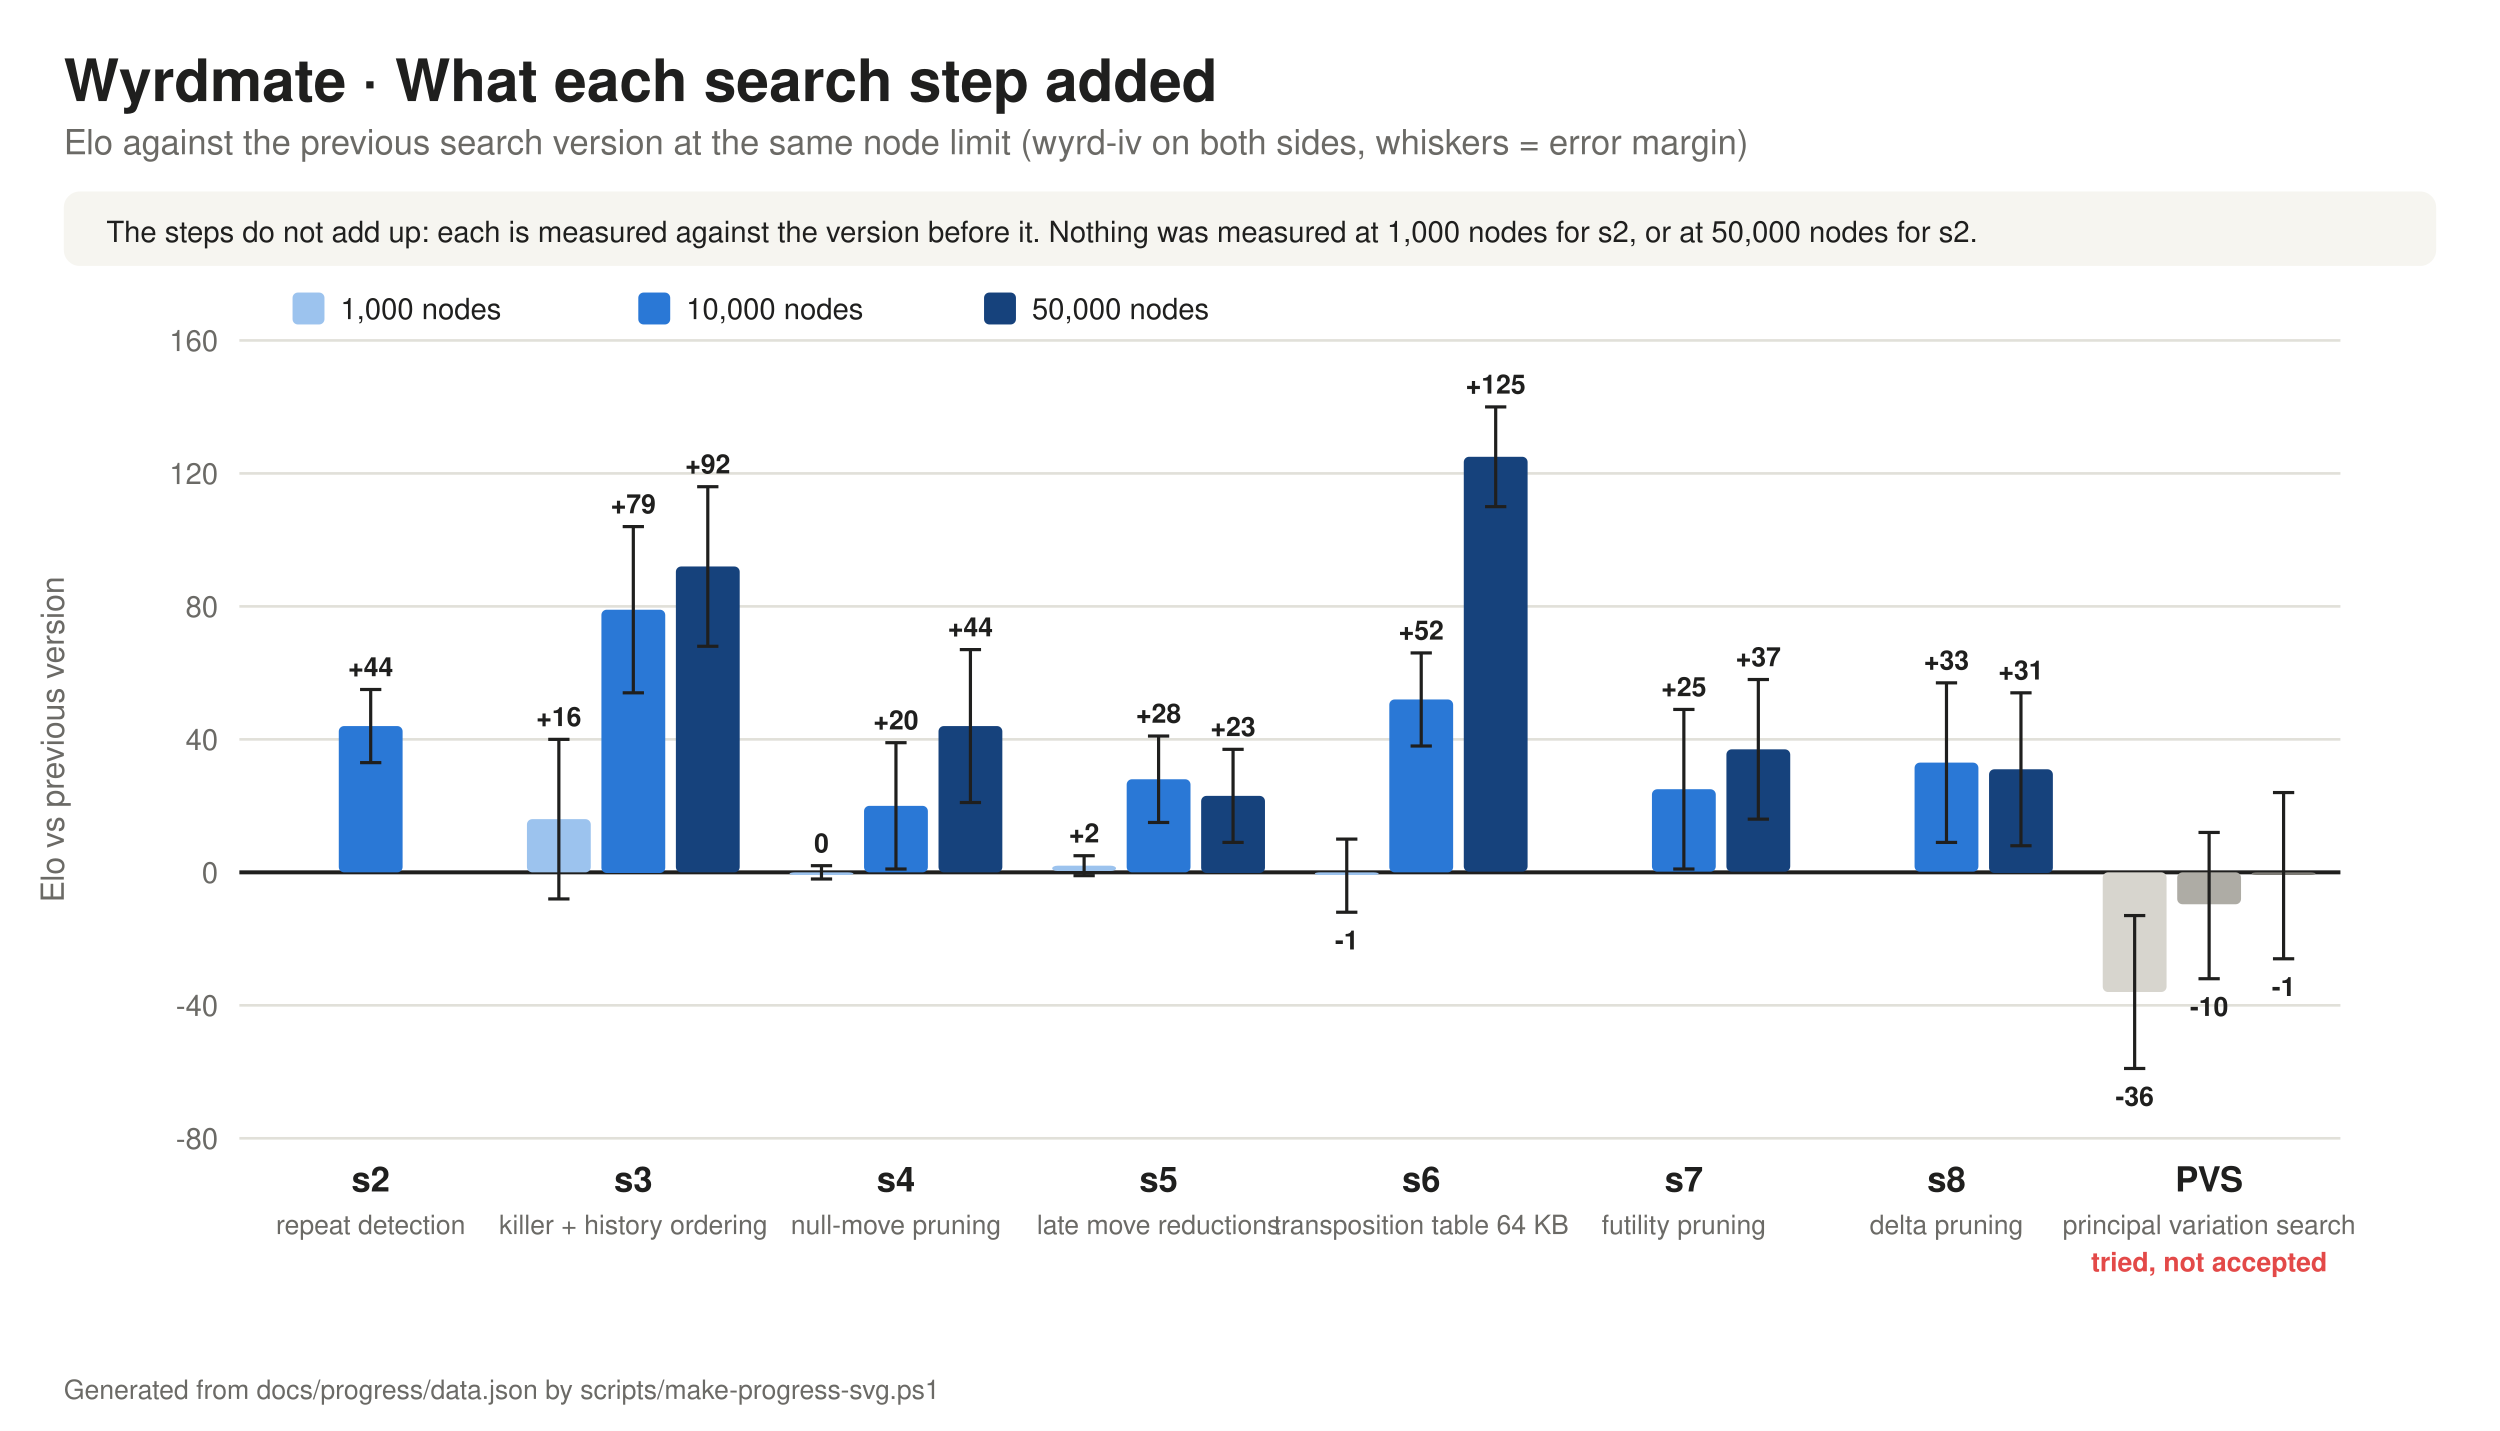
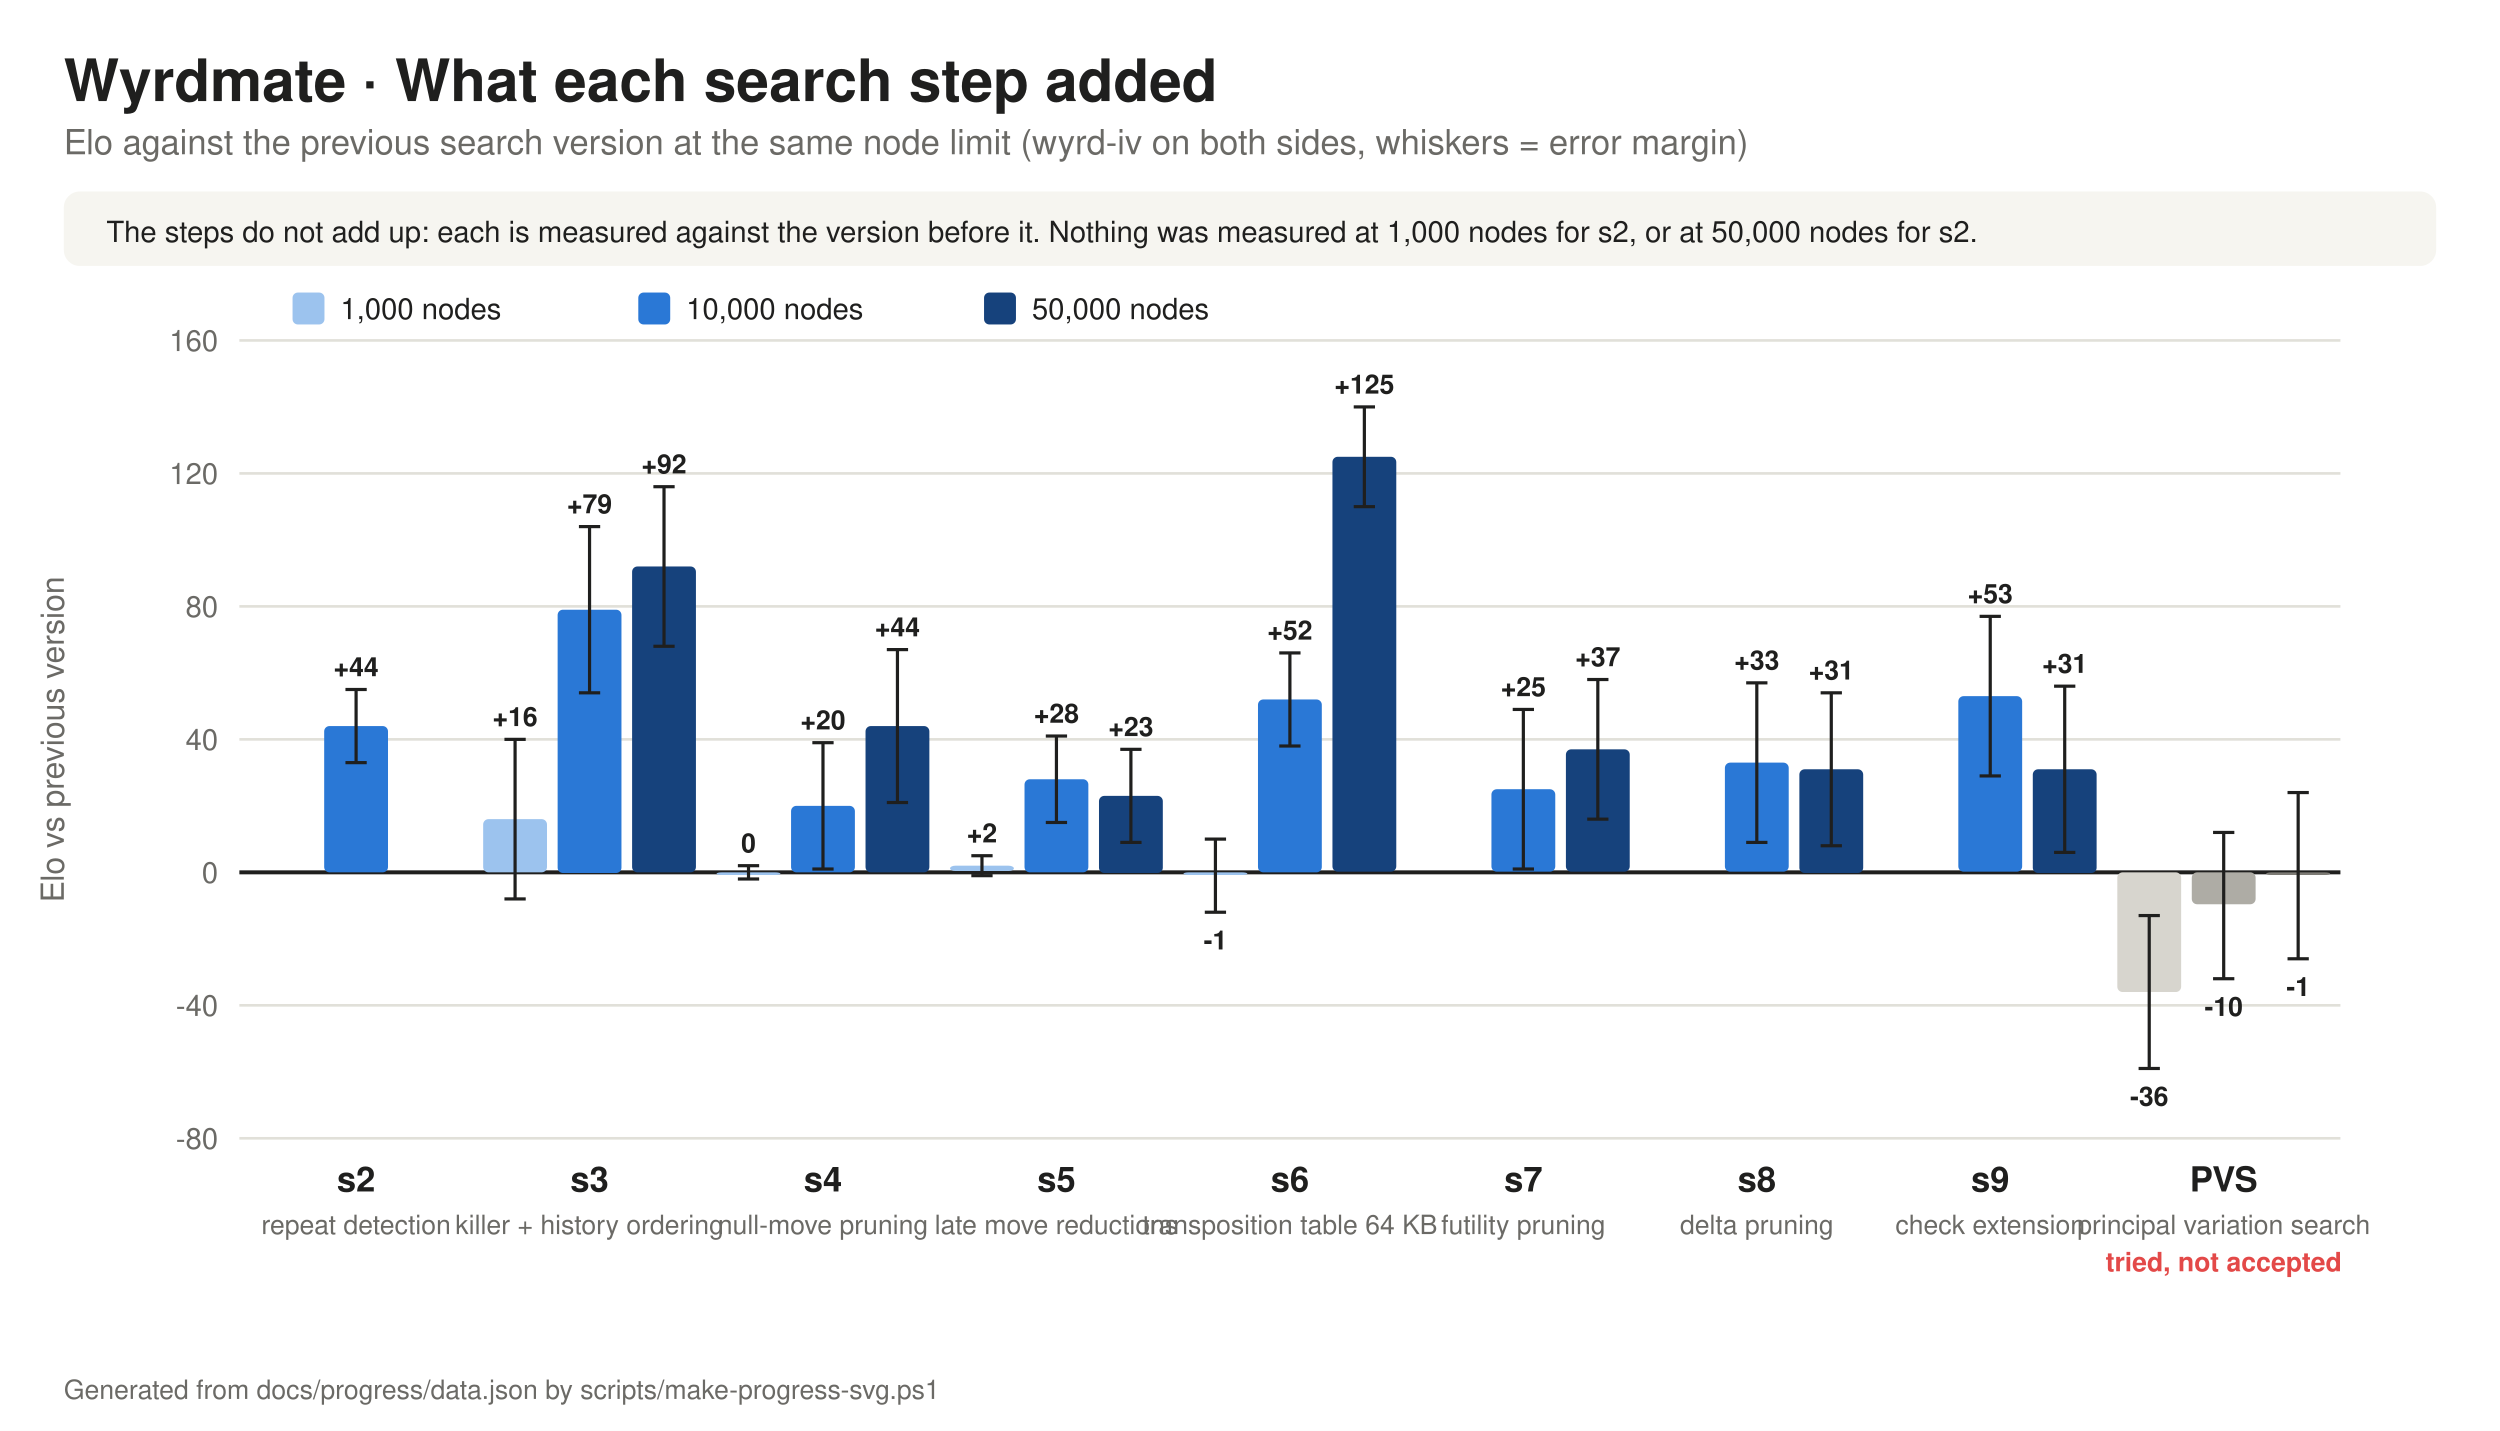
<svg xmlns="http://www.w3.org/2000/svg" width="940" height="538" viewBox="0 0 940 538" font-family="Segoe UI,Helvetica,Arial,sans-serif" role="img" aria-label="Wyrdmate · What each search step added">
  <rect width="940" height="538" fill="#ffffff" />
  <text x="24" y="38" font-size="22" font-weight="700" fill="#1f1f1e" text-anchor="start">Wyrdmate · What each search step added</text>
  <text x="24" y="58" font-size="13" font-weight="400" fill="#6b6a66" text-anchor="start">Elo against the previous search version at the same node limit (wyrd-iv on both sides, whiskers = error margin)</text>
  <rect x="24" y="72" width="892" height="28" rx="6" fill="#f6f5f0" />
  <text x="40" y="91" font-size="11" font-weight="400" fill="#1f1f1e" text-anchor="start">The steps do not add up: each is measured against the version before it. Nothing was measured at 1,000 nodes for s2, or at 50,000 nodes for s2.</text>
  <line x1="90" y1="428" x2="880" y2="428" stroke="#e1e0d9" stroke-width="1" />
  <text x="82" y="432" font-size="11" font-weight="400" fill="#6b6a66" text-anchor="end">-80</text>
  <line x1="90" y1="378" x2="880" y2="378" stroke="#e1e0d9" stroke-width="1" />
  <text x="82" y="382" font-size="11" font-weight="400" fill="#6b6a66" text-anchor="end">-40</text>
  <line x1="90" y1="328" x2="880" y2="328" stroke="#1f1f1e" stroke-width="1.5" />
  <text x="82" y="332" font-size="11" font-weight="400" fill="#6b6a66" text-anchor="end">0</text>
  <line x1="90" y1="278" x2="880" y2="278" stroke="#e1e0d9" stroke-width="1" />
  <text x="82" y="282" font-size="11" font-weight="400" fill="#6b6a66" text-anchor="end">40</text>
  <line x1="90" y1="228" x2="880" y2="228" stroke="#e1e0d9" stroke-width="1" />
  <text x="82" y="232" font-size="11" font-weight="400" fill="#6b6a66" text-anchor="end">80</text>
  <line x1="90" y1="178" x2="880" y2="178" stroke="#e1e0d9" stroke-width="1" />
  <text x="82" y="182" font-size="11" font-weight="400" fill="#6b6a66" text-anchor="end">120</text>
  <line x1="90" y1="128" x2="880" y2="128" stroke="#e1e0d9" stroke-width="1" />
  <text x="82" y="132" font-size="11" font-weight="400" fill="#6b6a66" text-anchor="end">160</text>
  <text transform="translate(24 278) rotate(-90)" font-size="12" fill="#6b6a66" text-anchor="middle">Elo vs previous version</text>
-   <rect x="127.38" y="273" width="24" height="55" rx="2" fill="#2a78d6" />
-   <path d="M139.38 286.75V259.25M135.38 286.75H143.38M135.38 259.25H143.38" stroke="#1f1f1e" stroke-width="1.2" fill="none" />
-   <text x="139.38" y="254.25" font-size="10" font-weight="700" fill="#1f1f1e" text-anchor="middle">+44</text>
-   <text x="139.38" y="448" font-size="13" font-weight="700" fill="#1f1f1e" text-anchor="middle">s2</text>
-   <text x="139.38" y="464" font-size="10" font-weight="400" fill="#6b6a66" text-anchor="middle">repeat detection</text>
-   <rect x="198.13" y="308" width="24" height="20" rx="2" fill="#9cc3ee" />
-   <path d="M210.13 338V278M206.13 338H214.13M206.13 278H214.13" stroke="#1f1f1e" stroke-width="1.2" fill="none" />
-   <text x="210.13" y="273" font-size="10" font-weight="700" fill="#1f1f1e" text-anchor="middle">+16</text>
-   <rect x="226.13" y="229.25" width="24" height="99" rx="2" fill="#2a78d6" />
-   <path d="M238.13 260.5V198M234.13 260.5H242.13M234.13 198H242.13" stroke="#1f1f1e" stroke-width="1.2" fill="none" />
-   <text x="238.13" y="193" font-size="10" font-weight="700" fill="#1f1f1e" text-anchor="middle">+79</text>
-   <rect x="254.13" y="213" width="24" height="115" rx="2" fill="#16427c" />
-   <path d="M266.13 243V183M262.13 243H270.13M262.13 183H270.13" stroke="#1f1f1e" stroke-width="1.2" fill="none" />
-   <text x="266.13" y="178" font-size="10" font-weight="700" fill="#1f1f1e" text-anchor="middle">+92</text>
-   <text x="238.13" y="448" font-size="13" font-weight="700" fill="#1f1f1e" text-anchor="middle">s3</text>
-   <text x="238.13" y="464" font-size="10" font-weight="400" fill="#6b6a66" text-anchor="middle">killer + history ordering</text>
-   <rect x="296.88" y="328" width="24" height="1" rx="2" fill="#9cc3ee" />
-   <path d="M308.88 330.5V325.5M304.88 330.5H312.88M304.88 325.5H312.88" stroke="#1f1f1e" stroke-width="1.2" fill="none" />
-   <text x="308.88" y="320.5" font-size="10" font-weight="700" fill="#1f1f1e" text-anchor="middle">0</text>
-   <rect x="324.88" y="303" width="24" height="25" rx="2" fill="#2a78d6" />
-   <path d="M336.88 326.75V279.25M332.88 326.75H340.88M332.88 279.25H340.88" stroke="#1f1f1e" stroke-width="1.2" fill="none" />
-   <text x="336.88" y="274.25" font-size="10" font-weight="700" fill="#1f1f1e" text-anchor="middle">+20</text>
-   <rect x="352.88" y="273" width="24" height="55" rx="2" fill="#16427c" />
-   <path d="M364.88 301.75V244.25M360.88 301.75H368.88M360.88 244.25H368.88" stroke="#1f1f1e" stroke-width="1.2" fill="none" />
-   <text x="364.88" y="239.25" font-size="10" font-weight="700" fill="#1f1f1e" text-anchor="middle">+44</text>
-   <text x="336.88" y="448" font-size="13" font-weight="700" fill="#1f1f1e" text-anchor="middle">s4</text>
-   <text x="336.88" y="464" font-size="10" font-weight="400" fill="#6b6a66" text-anchor="middle">null-move pruning</text>
-   <rect x="395.63" y="325.5" width="24" height="2" rx="2" fill="#9cc3ee" />
-   <path d="M407.63 329.25V321.75M403.63 329.25H411.63M403.63 321.75H411.63" stroke="#1f1f1e" stroke-width="1.2" fill="none" />
-   <text x="407.63" y="316.75" font-size="10" font-weight="700" fill="#1f1f1e" text-anchor="middle">+2</text>
-   <rect x="423.63" y="293" width="24" height="35" rx="2" fill="#2a78d6" />
-   <path d="M435.63 309.25V276.75M431.63 309.25H439.63M431.63 276.75H439.63" stroke="#1f1f1e" stroke-width="1.2" fill="none" />
-   <text x="435.63" y="271.75" font-size="10" font-weight="700" fill="#1f1f1e" text-anchor="middle">+28</text>
-   <rect x="451.63" y="299.25" width="24" height="29" rx="2" fill="#16427c" />
-   <path d="M463.63 316.75V281.75M459.63 316.75H467.63M459.63 281.75H467.63" stroke="#1f1f1e" stroke-width="1.2" fill="none" />
-   <text x="463.63" y="276.75" font-size="10" font-weight="700" fill="#1f1f1e" text-anchor="middle">+23</text>
-   <text x="435.63" y="448" font-size="13" font-weight="700" fill="#1f1f1e" text-anchor="middle">s5</text>
-   <text x="435.63" y="464" font-size="10" font-weight="400" fill="#6b6a66" text-anchor="middle">late move reductions</text>
-   <rect x="494.38" y="328" width="24" height="1" rx="2" fill="#9cc3ee" />
-   <path d="M506.38 343V315.5M502.38 343H510.38M502.38 315.5H510.38" stroke="#1f1f1e" stroke-width="1.2" fill="none" />
-   <text x="506.38" y="357" font-size="10" font-weight="700" fill="#1f1f1e" text-anchor="middle">-1</text>
-   <rect x="522.38" y="263" width="24" height="65" rx="2" fill="#2a78d6" />
-   <path d="M534.38 280.5V245.5M530.38 280.5H538.38M530.38 245.5H538.38" stroke="#1f1f1e" stroke-width="1.2" fill="none" />
-   <text x="534.38" y="240.5" font-size="10" font-weight="700" fill="#1f1f1e" text-anchor="middle">+52</text>
-   <rect x="550.38" y="171.75" width="24" height="156" rx="2" fill="#16427c" />
-   <path d="M562.38 190.5V153M558.38 190.5H566.38M558.38 153H566.38" stroke="#1f1f1e" stroke-width="1.2" fill="none" />
-   <text x="562.38" y="148" font-size="10" font-weight="700" fill="#1f1f1e" text-anchor="middle">+125</text>
-   <text x="534.38" y="448" font-size="13" font-weight="700" fill="#1f1f1e" text-anchor="middle">s6</text>
-   <text x="534.38" y="464" font-size="10" font-weight="400" fill="#6b6a66" text-anchor="middle">transposition table 64 KB</text>
-   <rect x="621.13" y="296.75" width="24" height="31" rx="2" fill="#2a78d6" />
-   <path d="M633.13 326.75V266.75M629.13 326.75H637.13M629.13 266.75H637.13" stroke="#1f1f1e" stroke-width="1.2" fill="none" />
-   <text x="633.13" y="261.75" font-size="10" font-weight="700" fill="#1f1f1e" text-anchor="middle">+25</text>
-   <rect x="649.13" y="281.75" width="24" height="46" rx="2" fill="#16427c" />
-   <path d="M661.13 308V255.5M657.13 308H665.13M657.13 255.5H665.13" stroke="#1f1f1e" stroke-width="1.2" fill="none" />
-   <text x="661.13" y="250.5" font-size="10" font-weight="700" fill="#1f1f1e" text-anchor="middle">+37</text>
-   <text x="633.13" y="448" font-size="13" font-weight="700" fill="#1f1f1e" text-anchor="middle">s7</text>
-   <text x="633.13" y="464" font-size="10" font-weight="400" fill="#6b6a66" text-anchor="middle">futility pruning</text>
-   <rect x="719.88" y="286.75" width="24" height="41" rx="2" fill="#2a78d6" />
-   <path d="M731.88 316.75V256.75M727.88 316.75H735.88M727.88 256.75H735.88" stroke="#1f1f1e" stroke-width="1.2" fill="none" />
-   <text x="731.88" y="251.75" font-size="10" font-weight="700" fill="#1f1f1e" text-anchor="middle">+33</text>
-   <rect x="747.88" y="289.25" width="24" height="39" rx="2" fill="#16427c" />
-   <path d="M759.88 318V260.5M755.88 318H763.88M755.88 260.5H763.88" stroke="#1f1f1e" stroke-width="1.2" fill="none" />
-   <text x="759.88" y="255.5" font-size="10" font-weight="700" fill="#1f1f1e" text-anchor="middle">+31</text>
-   <text x="731.88" y="448" font-size="13" font-weight="700" fill="#1f1f1e" text-anchor="middle">s8</text>
-   <text x="731.88" y="464" font-size="10" font-weight="400" fill="#6b6a66" text-anchor="middle">delta pruning</text>
-   <rect x="790.63" y="328" width="24" height="45" rx="2" fill="#d7d5ce" />
-   <path d="M802.63 401.75V344.25M798.63 401.75H806.63M798.63 344.25H806.63" stroke="#1f1f1e" stroke-width="1.2" fill="none" />
-   <text x="802.63" y="415.75" font-size="10" font-weight="700" fill="#1f1f1e" text-anchor="middle">-36</text>
-   <rect x="818.63" y="328" width="24" height="12" rx="2" fill="#aeaca5" />
-   <path d="M830.63 368V313M826.63 368H834.63M826.63 313H834.63" stroke="#1f1f1e" stroke-width="1.2" fill="none" />
-   <text x="830.63" y="382" font-size="10" font-weight="700" fill="#1f1f1e" text-anchor="middle">-10</text>
-   <rect x="846.63" y="328" width="24" height="1" rx="2" fill="#7d7b75" />
-   <path d="M858.63 360.5V298M854.63 360.5H862.63M854.63 298H862.63" stroke="#1f1f1e" stroke-width="1.2" fill="none" />
-   <text x="858.63" y="374.5" font-size="10" font-weight="700" fill="#1f1f1e" text-anchor="middle">-1</text>
-   <text x="830.63" y="448" font-size="13" font-weight="700" fill="#1f1f1e" text-anchor="middle">PVS</text>
-   <text x="830.63" y="464" font-size="10" font-weight="400" fill="#6b6a66" text-anchor="middle">principal variation search</text>
-   <text x="830.63" y="478" font-size="10" font-weight="700" fill="#e34948" text-anchor="middle">tried, not accepted</text>
+   <rect x="121.89" y="273" width="24" height="55" rx="2" fill="#2a78d6" />
+   <path d="M133.89 286.75V259.25M129.89 286.75H137.89M129.89 259.25H137.89" stroke="#1f1f1e" stroke-width="1.2" fill="none" />
+   <text x="133.89" y="254.25" font-size="10" font-weight="700" fill="#1f1f1e" text-anchor="middle">+44</text>
+   <text x="133.89" y="448" font-size="13" font-weight="700" fill="#1f1f1e" text-anchor="middle">s2</text>
+   <text x="133.89" y="464" font-size="10" font-weight="400" fill="#6b6a66" text-anchor="middle">repeat detection</text>
+   <rect x="181.67" y="308" width="24" height="20" rx="2" fill="#9cc3ee" />
+   <path d="M193.67 338V278M189.67 338H197.67M189.67 278H197.67" stroke="#1f1f1e" stroke-width="1.2" fill="none" />
+   <text x="193.67" y="273" font-size="10" font-weight="700" fill="#1f1f1e" text-anchor="middle">+16</text>
+   <rect x="209.67" y="229.25" width="24" height="99" rx="2" fill="#2a78d6" />
+   <path d="M221.67 260.5V198M217.67 260.5H225.67M217.67 198H225.67" stroke="#1f1f1e" stroke-width="1.2" fill="none" />
+   <text x="221.67" y="193" font-size="10" font-weight="700" fill="#1f1f1e" text-anchor="middle">+79</text>
+   <rect x="237.67" y="213" width="24" height="115" rx="2" fill="#16427c" />
+   <path d="M249.67 243V183M245.67 243H253.67M245.67 183H253.67" stroke="#1f1f1e" stroke-width="1.2" fill="none" />
+   <text x="249.67" y="178" font-size="10" font-weight="700" fill="#1f1f1e" text-anchor="middle">+92</text>
+   <text x="221.67" y="448" font-size="13" font-weight="700" fill="#1f1f1e" text-anchor="middle">s3</text>
+   <text x="221.67" y="464" font-size="10" font-weight="400" fill="#6b6a66" text-anchor="middle">killer + history ordering</text>
+   <rect x="269.44" y="328" width="24" height="1" rx="2" fill="#9cc3ee" />
+   <path d="M281.44 330.5V325.5M277.44 330.5H285.44M277.44 325.5H285.44" stroke="#1f1f1e" stroke-width="1.2" fill="none" />
+   <text x="281.44" y="320.5" font-size="10" font-weight="700" fill="#1f1f1e" text-anchor="middle">0</text>
+   <rect x="297.44" y="303" width="24" height="25" rx="2" fill="#2a78d6" />
+   <path d="M309.44 326.75V279.25M305.44 326.75H313.44M305.44 279.25H313.44" stroke="#1f1f1e" stroke-width="1.2" fill="none" />
+   <text x="309.44" y="274.25" font-size="10" font-weight="700" fill="#1f1f1e" text-anchor="middle">+20</text>
+   <rect x="325.44" y="273" width="24" height="55" rx="2" fill="#16427c" />
+   <path d="M337.44 301.75V244.25M333.44 301.75H341.44M333.44 244.25H341.44" stroke="#1f1f1e" stroke-width="1.2" fill="none" />
+   <text x="337.44" y="239.25" font-size="10" font-weight="700" fill="#1f1f1e" text-anchor="middle">+44</text>
+   <text x="309.44" y="448" font-size="13" font-weight="700" fill="#1f1f1e" text-anchor="middle">s4</text>
+   <text x="309.44" y="464" font-size="10" font-weight="400" fill="#6b6a66" text-anchor="middle">null-move pruning</text>
+   <rect x="357.22" y="325.5" width="24" height="2" rx="2" fill="#9cc3ee" />
+   <path d="M369.22 329.25V321.75M365.22 329.25H373.22M365.22 321.75H373.22" stroke="#1f1f1e" stroke-width="1.2" fill="none" />
+   <text x="369.22" y="316.75" font-size="10" font-weight="700" fill="#1f1f1e" text-anchor="middle">+2</text>
+   <rect x="385.22" y="293" width="24" height="35" rx="2" fill="#2a78d6" />
+   <path d="M397.22 309.25V276.75M393.22 309.25H401.22M393.22 276.75H401.22" stroke="#1f1f1e" stroke-width="1.2" fill="none" />
+   <text x="397.22" y="271.75" font-size="10" font-weight="700" fill="#1f1f1e" text-anchor="middle">+28</text>
+   <rect x="413.22" y="299.25" width="24" height="29" rx="2" fill="#16427c" />
+   <path d="M425.22 316.75V281.75M421.22 316.75H429.22M421.22 281.75H429.22" stroke="#1f1f1e" stroke-width="1.2" fill="none" />
+   <text x="425.22" y="276.75" font-size="10" font-weight="700" fill="#1f1f1e" text-anchor="middle">+23</text>
+   <text x="397.22" y="448" font-size="13" font-weight="700" fill="#1f1f1e" text-anchor="middle">s5</text>
+   <text x="397.22" y="464" font-size="10" font-weight="400" fill="#6b6a66" text-anchor="middle">late move reductions</text>
+   <rect x="445" y="328" width="24" height="1" rx="2" fill="#9cc3ee" />
+   <path d="M457 343V315.5M453 343H461M453 315.5H461" stroke="#1f1f1e" stroke-width="1.2" fill="none" />
+   <text x="457" y="357" font-size="10" font-weight="700" fill="#1f1f1e" text-anchor="middle">-1</text>
+   <rect x="473" y="263" width="24" height="65" rx="2" fill="#2a78d6" />
+   <path d="M485 280.5V245.5M481 280.5H489M481 245.5H489" stroke="#1f1f1e" stroke-width="1.2" fill="none" />
+   <text x="485" y="240.5" font-size="10" font-weight="700" fill="#1f1f1e" text-anchor="middle">+52</text>
+   <rect x="501" y="171.75" width="24" height="156" rx="2" fill="#16427c" />
+   <path d="M513 190.5V153M509 190.5H517M509 153H517" stroke="#1f1f1e" stroke-width="1.2" fill="none" />
+   <text x="513" y="148" font-size="10" font-weight="700" fill="#1f1f1e" text-anchor="middle">+125</text>
+   <text x="485" y="448" font-size="13" font-weight="700" fill="#1f1f1e" text-anchor="middle">s6</text>
+   <text x="485" y="464" font-size="10" font-weight="400" fill="#6b6a66" text-anchor="middle">transposition table 64 KB</text>
+   <rect x="560.78" y="296.75" width="24" height="31" rx="2" fill="#2a78d6" />
+   <path d="M572.78 326.75V266.75M568.78 326.75H576.78M568.78 266.75H576.78" stroke="#1f1f1e" stroke-width="1.2" fill="none" />
+   <text x="572.78" y="261.75" font-size="10" font-weight="700" fill="#1f1f1e" text-anchor="middle">+25</text>
+   <rect x="588.78" y="281.75" width="24" height="46" rx="2" fill="#16427c" />
+   <path d="M600.78 308V255.5M596.78 308H604.78M596.78 255.5H604.78" stroke="#1f1f1e" stroke-width="1.2" fill="none" />
+   <text x="600.78" y="250.5" font-size="10" font-weight="700" fill="#1f1f1e" text-anchor="middle">+37</text>
+   <text x="572.78" y="448" font-size="13" font-weight="700" fill="#1f1f1e" text-anchor="middle">s7</text>
+   <text x="572.78" y="464" font-size="10" font-weight="400" fill="#6b6a66" text-anchor="middle">futility pruning</text>
+   <rect x="648.56" y="286.75" width="24" height="41" rx="2" fill="#2a78d6" />
+   <path d="M660.56 316.75V256.75M656.56 316.75H664.56M656.56 256.75H664.56" stroke="#1f1f1e" stroke-width="1.2" fill="none" />
+   <text x="660.56" y="251.75" font-size="10" font-weight="700" fill="#1f1f1e" text-anchor="middle">+33</text>
+   <rect x="676.56" y="289.25" width="24" height="39" rx="2" fill="#16427c" />
+   <path d="M688.56 318V260.5M684.56 318H692.56M684.56 260.5H692.56" stroke="#1f1f1e" stroke-width="1.2" fill="none" />
+   <text x="688.56" y="255.5" font-size="10" font-weight="700" fill="#1f1f1e" text-anchor="middle">+31</text>
+   <text x="660.56" y="448" font-size="13" font-weight="700" fill="#1f1f1e" text-anchor="middle">s8</text>
+   <text x="660.56" y="464" font-size="10" font-weight="400" fill="#6b6a66" text-anchor="middle">delta pruning</text>
+   <rect x="736.33" y="261.75" width="24" height="66" rx="2" fill="#2a78d6" />
+   <path d="M748.33 291.75V231.75M744.33 291.75H752.33M744.33 231.75H752.33" stroke="#1f1f1e" stroke-width="1.2" fill="none" />
+   <text x="748.33" y="226.75" font-size="10" font-weight="700" fill="#1f1f1e" text-anchor="middle">+53</text>
+   <rect x="764.33" y="289.25" width="24" height="39" rx="2" fill="#16427c" />
+   <path d="M776.33 320.5V258M772.33 320.5H780.33M772.33 258H780.33" stroke="#1f1f1e" stroke-width="1.2" fill="none" />
+   <text x="776.33" y="253" font-size="10" font-weight="700" fill="#1f1f1e" text-anchor="middle">+31</text>
+   <text x="748.33" y="448" font-size="13" font-weight="700" fill="#1f1f1e" text-anchor="middle">s9</text>
+   <text x="748.33" y="464" font-size="10" font-weight="400" fill="#6b6a66" text-anchor="middle">check extension</text>
+   <rect x="796.11" y="328" width="24" height="45" rx="2" fill="#d7d5ce" />
+   <path d="M808.11 401.75V344.25M804.11 401.75H812.11M804.11 344.25H812.11" stroke="#1f1f1e" stroke-width="1.2" fill="none" />
+   <text x="808.11" y="415.75" font-size="10" font-weight="700" fill="#1f1f1e" text-anchor="middle">-36</text>
+   <rect x="824.11" y="328" width="24" height="12" rx="2" fill="#aeaca5" />
+   <path d="M836.11 368V313M832.11 368H840.11M832.11 313H840.11" stroke="#1f1f1e" stroke-width="1.2" fill="none" />
+   <text x="836.11" y="382" font-size="10" font-weight="700" fill="#1f1f1e" text-anchor="middle">-10</text>
+   <rect x="852.11" y="328" width="24" height="1" rx="2" fill="#7d7b75" />
+   <path d="M864.11 360.5V298M860.11 360.5H868.11M860.11 298H868.11" stroke="#1f1f1e" stroke-width="1.2" fill="none" />
+   <text x="864.11" y="374.5" font-size="10" font-weight="700" fill="#1f1f1e" text-anchor="middle">-1</text>
+   <text x="836.11" y="448" font-size="13" font-weight="700" fill="#1f1f1e" text-anchor="middle">PVS</text>
+   <text x="836.11" y="464" font-size="10" font-weight="400" fill="#6b6a66" text-anchor="middle">principal variation search</text>
+   <text x="836.11" y="478" font-size="10" font-weight="700" fill="#e34948" text-anchor="middle">tried, not accepted</text>
  <rect x="110" y="110" width="12" height="12" rx="2" fill="#9cc3ee" />
  <text x="128" y="120" font-size="11" font-weight="400" fill="#1f1f1e" text-anchor="start">1,000 nodes</text>
  <rect x="240" y="110" width="12" height="12" rx="2" fill="#2a78d6" />
  <text x="258" y="120" font-size="11" font-weight="400" fill="#1f1f1e" text-anchor="start">10,000 nodes</text>
  <rect x="370" y="110" width="12" height="12" rx="2" fill="#16427c" />
  <text x="388" y="120" font-size="11" font-weight="400" fill="#1f1f1e" text-anchor="start">50,000 nodes</text>
  <text x="24" y="526" font-size="10" font-weight="400" fill="#6b6a66" text-anchor="start">Generated from docs/progress/data.json by scripts/make-progress-svg.ps1</text>
</svg>
